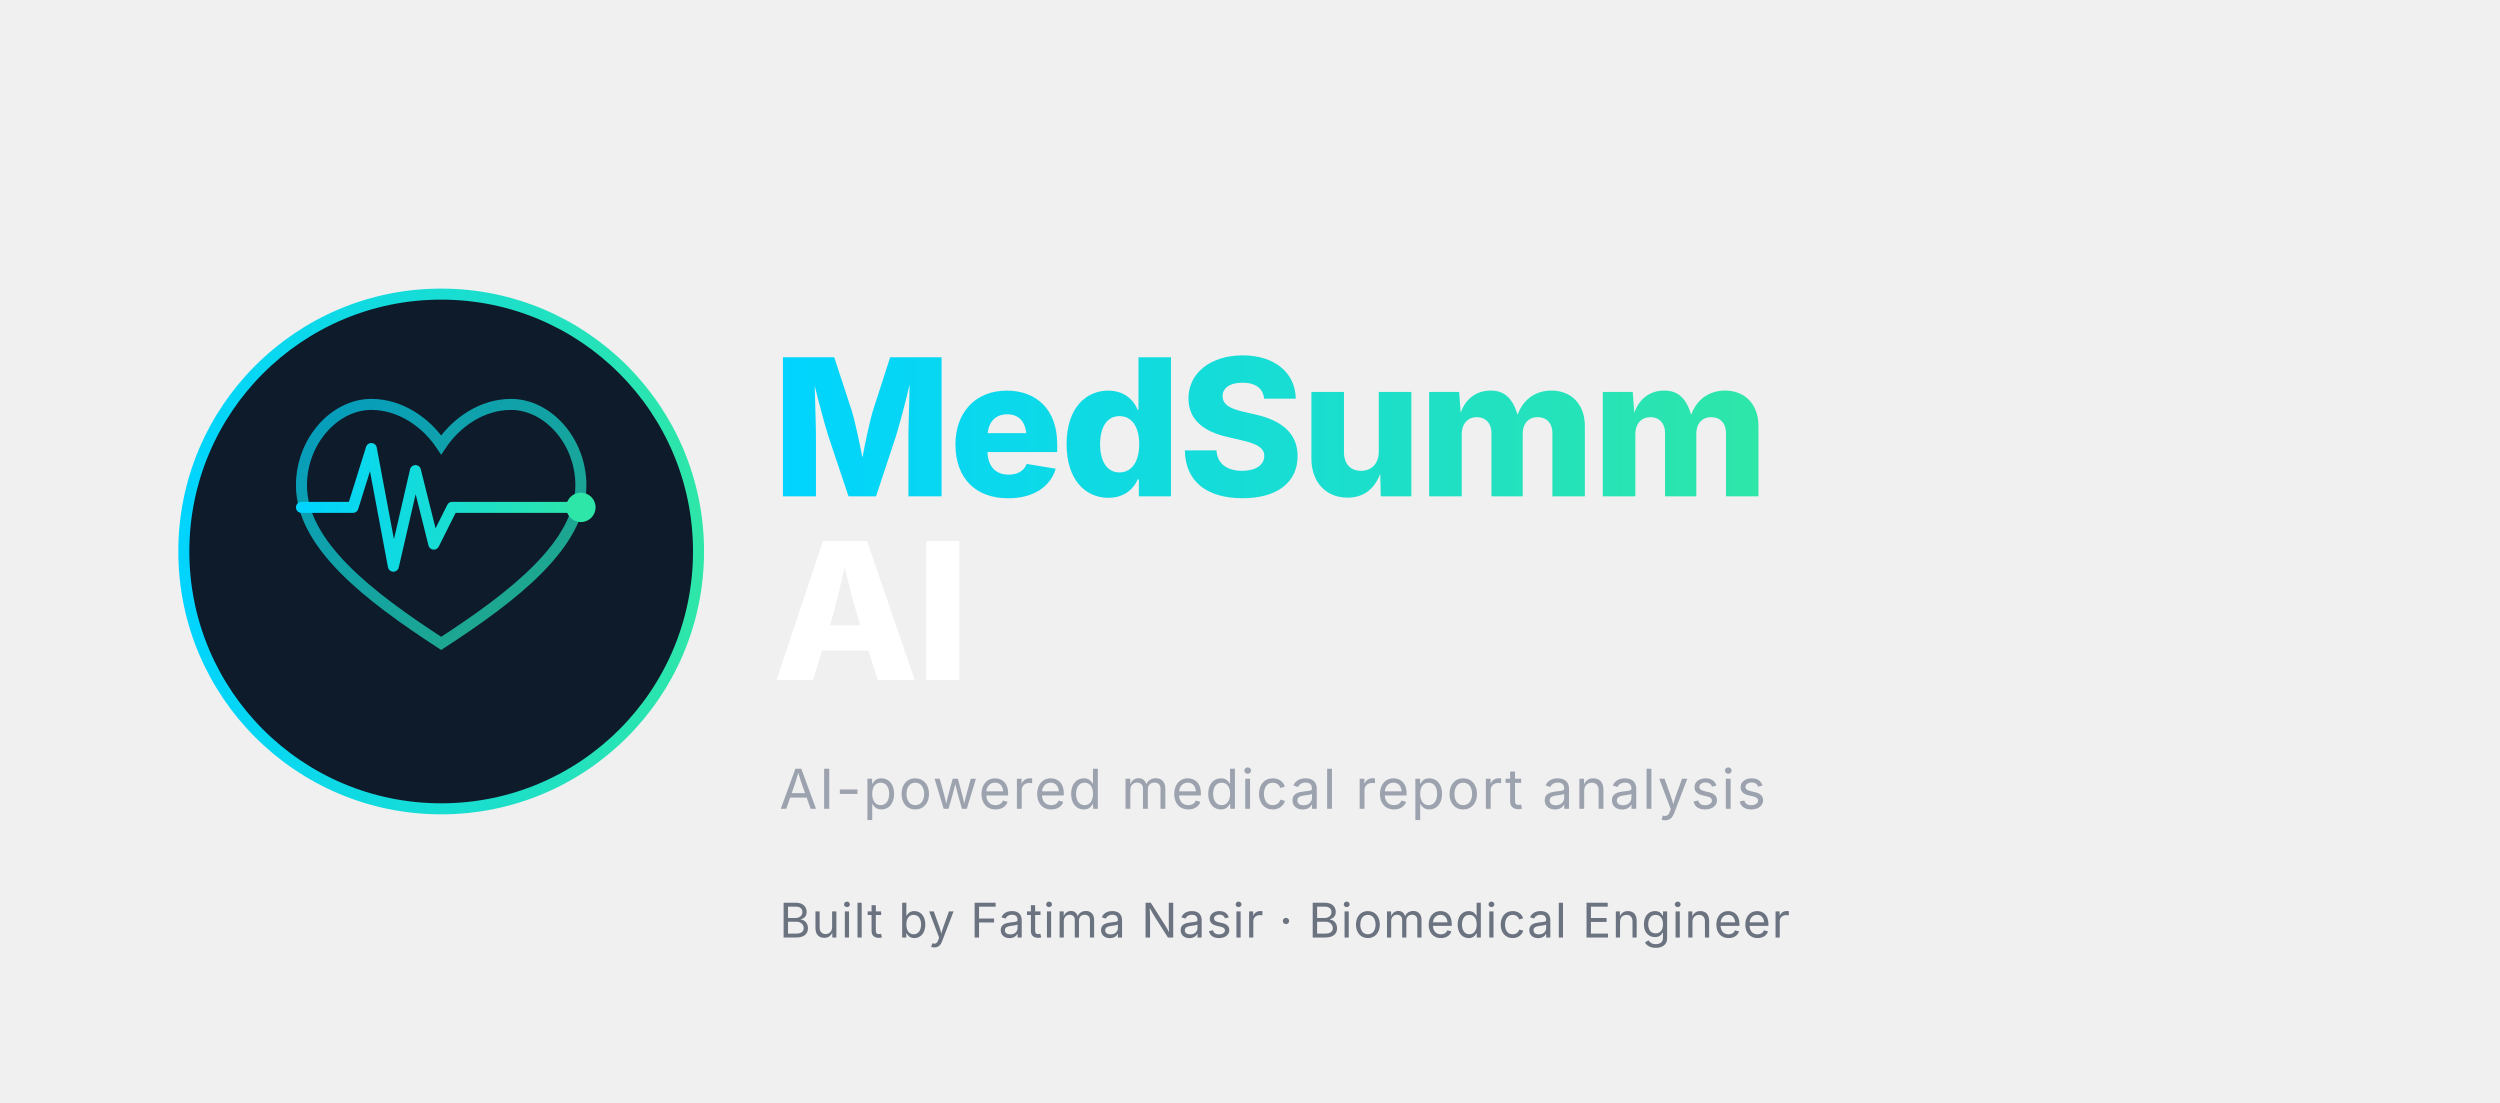
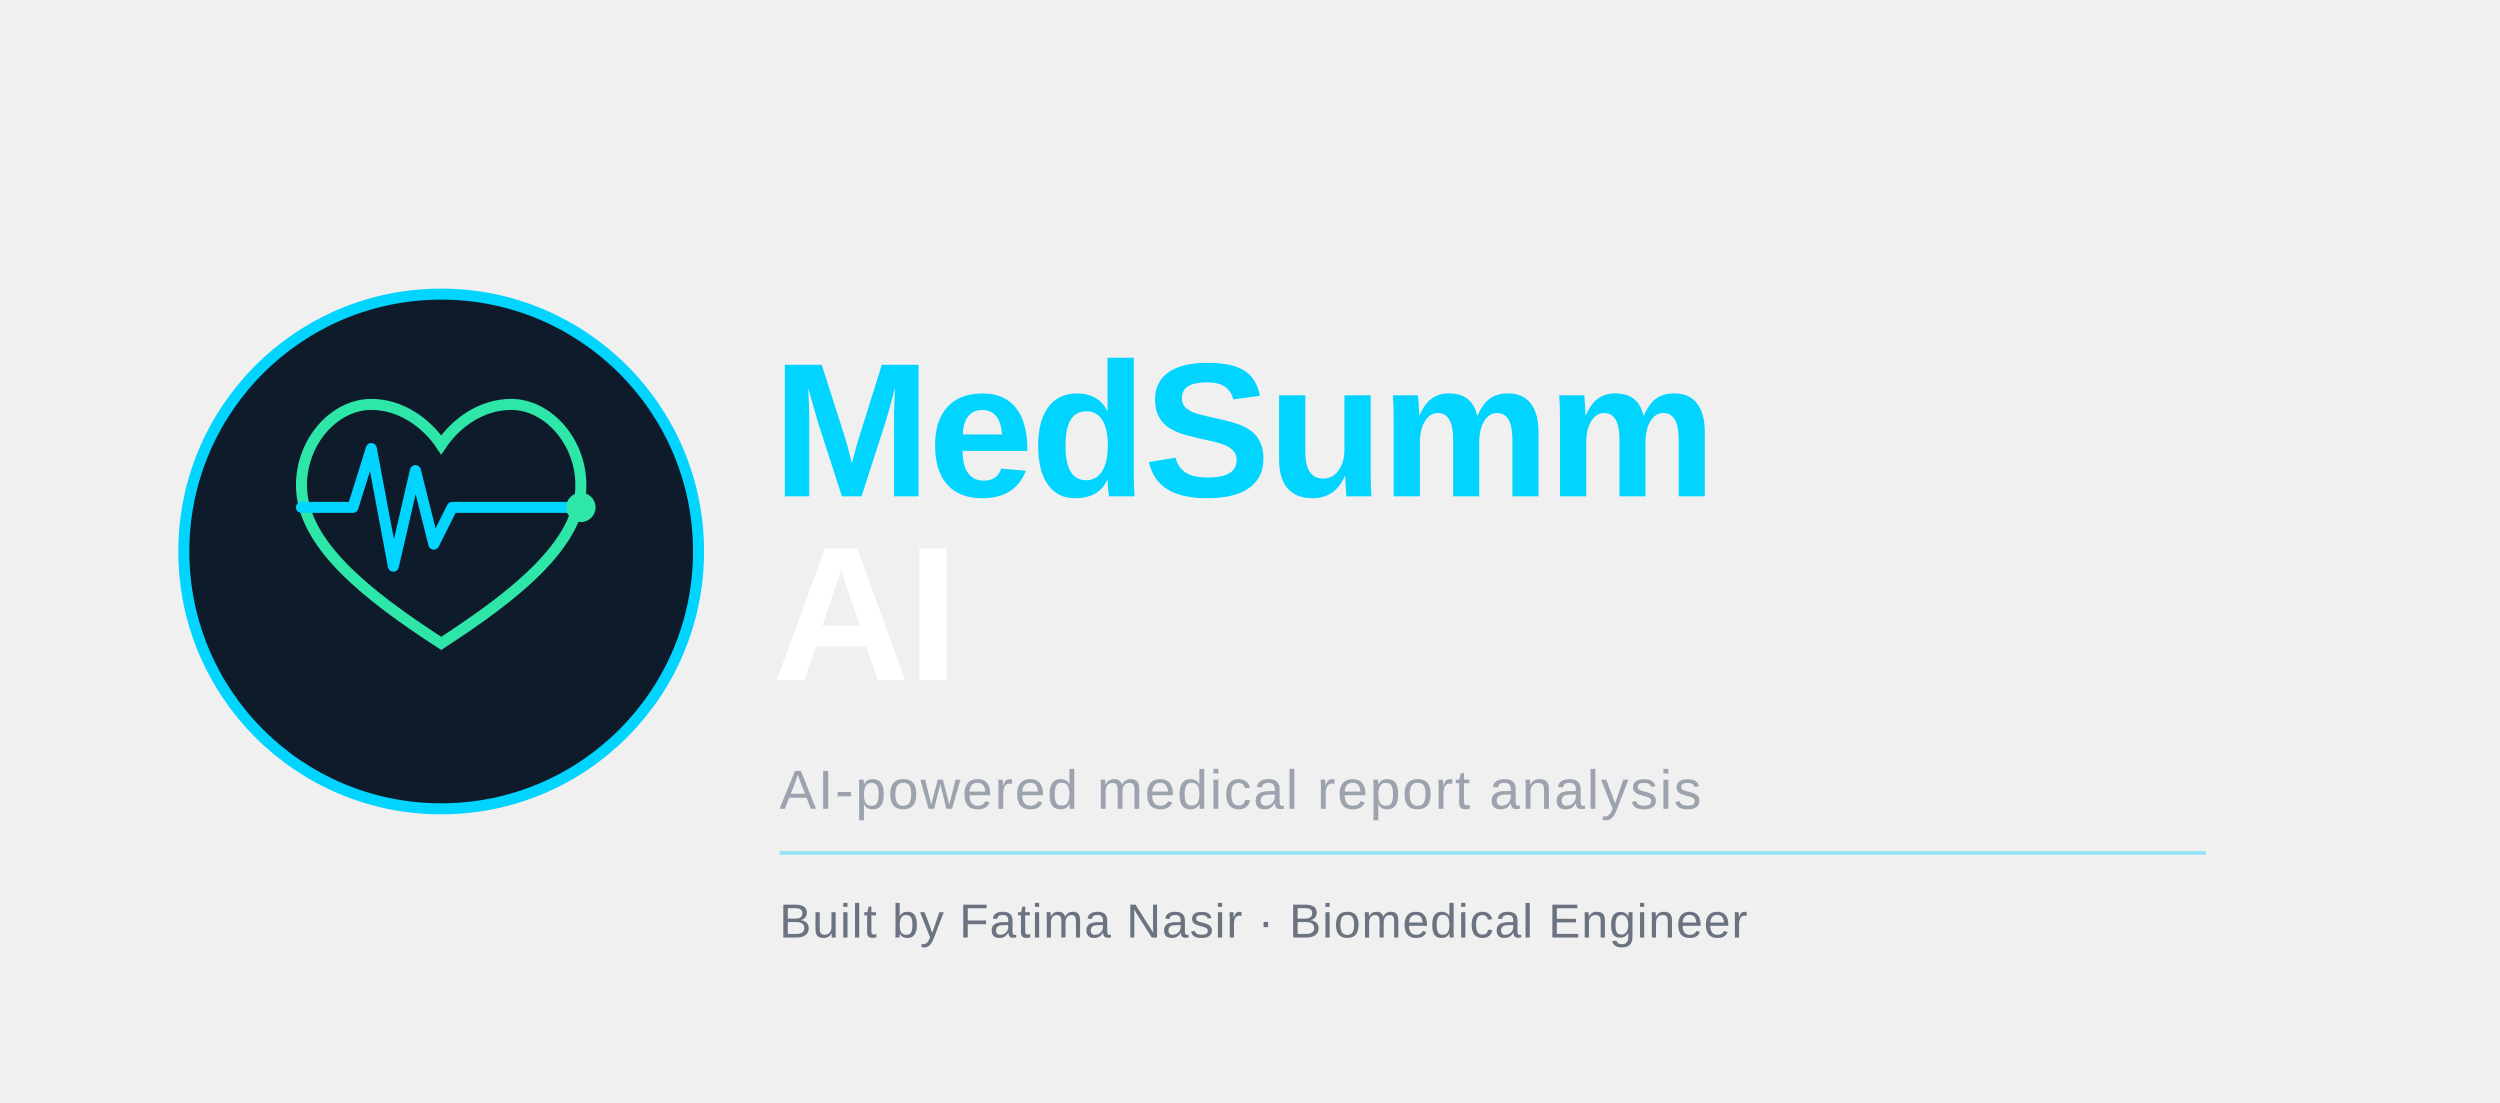
<svg xmlns="http://www.w3.org/2000/svg" width="100%" viewBox="0 0 680 300" role="img">
-   <defs>
-     <linearGradient id="tealGrad" x1="0%" y1="0%" x2="100%" y2="0%">
-       <stop offset="0%" style="stop-color:#00d4ff" />
-       <stop offset="100%" style="stop-color:#2ee6a8" />
-     </linearGradient>
-     <linearGradient id="iconGrad" x1="0%" y1="0%" x2="100%" y2="100%">
-       <stop offset="0%" style="stop-color:#00d4ff" />
-       <stop offset="100%" style="stop-color:#2ee6a8" />
-     </linearGradient>
-   </defs>
-   <circle cx="120" cy="150" r="70" fill="#0d1b2a" stroke="url(#tealGrad)" stroke-width="3" />
-   <path d="M120 175 C100 162, 82 148, 82 132 C82 120, 91 110, 101 110 C109 110, 116 115, 120 121 C124 115, 131 110, 139 110 C149 110, 158 120, 158 132 C158 148, 140 162, 120 175 Z" fill="none" stroke="url(#iconGrad)" stroke-width="3" opacity="0.7" />
-   <polyline points="82,138 96,138 101,122 107,154 113,128 118,148 123,138 158,138" fill="none" stroke="url(#tealGrad)" stroke-width="3" stroke-linecap="round" stroke-linejoin="round" />
+   <circle cx="120" cy="150" r="70" fill="#0d1b2a" stroke="#00d4ff" stroke-width="3" />
+   <path d="M120 175 C100 162, 82 148, 82 132 C82 120, 91 110, 101 110 C109 110, 116 115, 120 121 C124 115, 131 110, 139 110 C149 110, 158 120, 158 132 C158 148, 140 162, 120 175 Z" fill="none" stroke="#2ee6a8" stroke-width="3" />
+   <polyline points="82,138 96,138 101,122 107,154 113,128 118,148 123,138 158,138" fill="none" stroke="#00d4ff" stroke-width="3" stroke-linecap="round" stroke-linejoin="round" />
  <circle cx="158" cy="138" r="4" fill="#2ee6a8" />
-   <text x="210" y="135" font-family="Inter, sans-serif" font-size="52" font-weight="800" fill="url(#tealGrad)" letter-spacing="-1">MedSumm</text>
-   <text x="210" y="185" font-family="Inter, sans-serif" font-size="52" font-weight="800" fill="white" letter-spacing="-1">AI</text>
-   <text x="212" y="220" font-family="Inter, sans-serif" font-size="15" font-weight="400" fill="#9ca3af" letter-spacing="0.5">AI-powered medical report analysis</text>
-   <line x1="212" y1="232" x2="600" y2="232" stroke="url(#tealGrad)" stroke-width="1" opacity="0.4" />
-   <text x="212" y="255" font-family="Inter, sans-serif" font-size="13" font-weight="400" fill="#6b7280" letter-spacing="0.3">Built by Fatima Nasir · Biomedical Engineer</text>
+   <text x="210" y="135" font-family="Arial, sans-serif" font-size="52" font-weight="800" fill="#00d4ff" letter-spacing="-1">MedSumm</text>
+   <text x="210" y="185" font-family="Arial, sans-serif" font-size="52" font-weight="800" fill="#ffffff" letter-spacing="-1">AI</text>
+   <text x="212" y="220" font-family="Arial, sans-serif" font-size="15" fill="#9ca3af" letter-spacing="0.5">AI-powered medical report analysis</text>
+   <line x1="212" y1="232" x2="600" y2="232" stroke="#00d4ff" stroke-width="1" opacity="0.4" />
+   <text x="212" y="255" font-family="Arial, sans-serif" font-size="13" fill="#6b7280" letter-spacing="0.3">Built by Fatima Nasir · Biomedical Engineer</text>
</svg>
